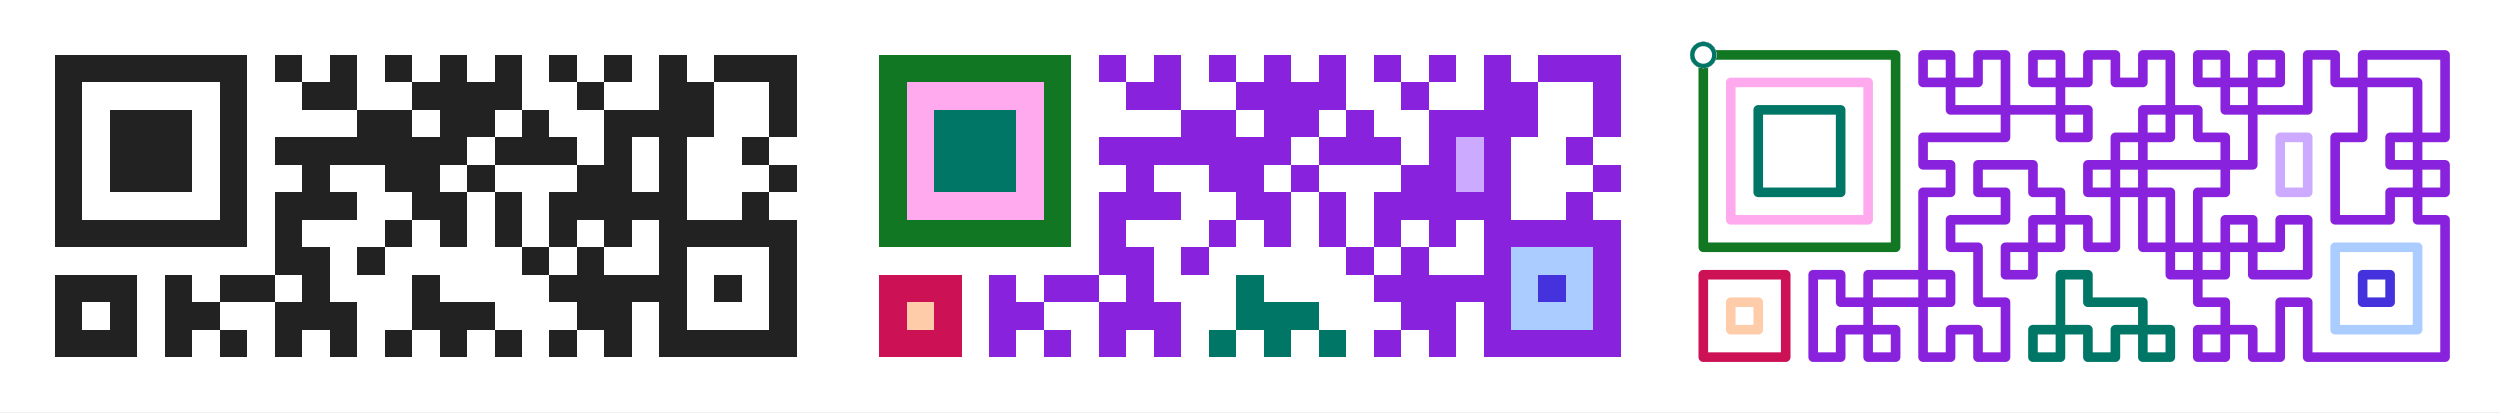
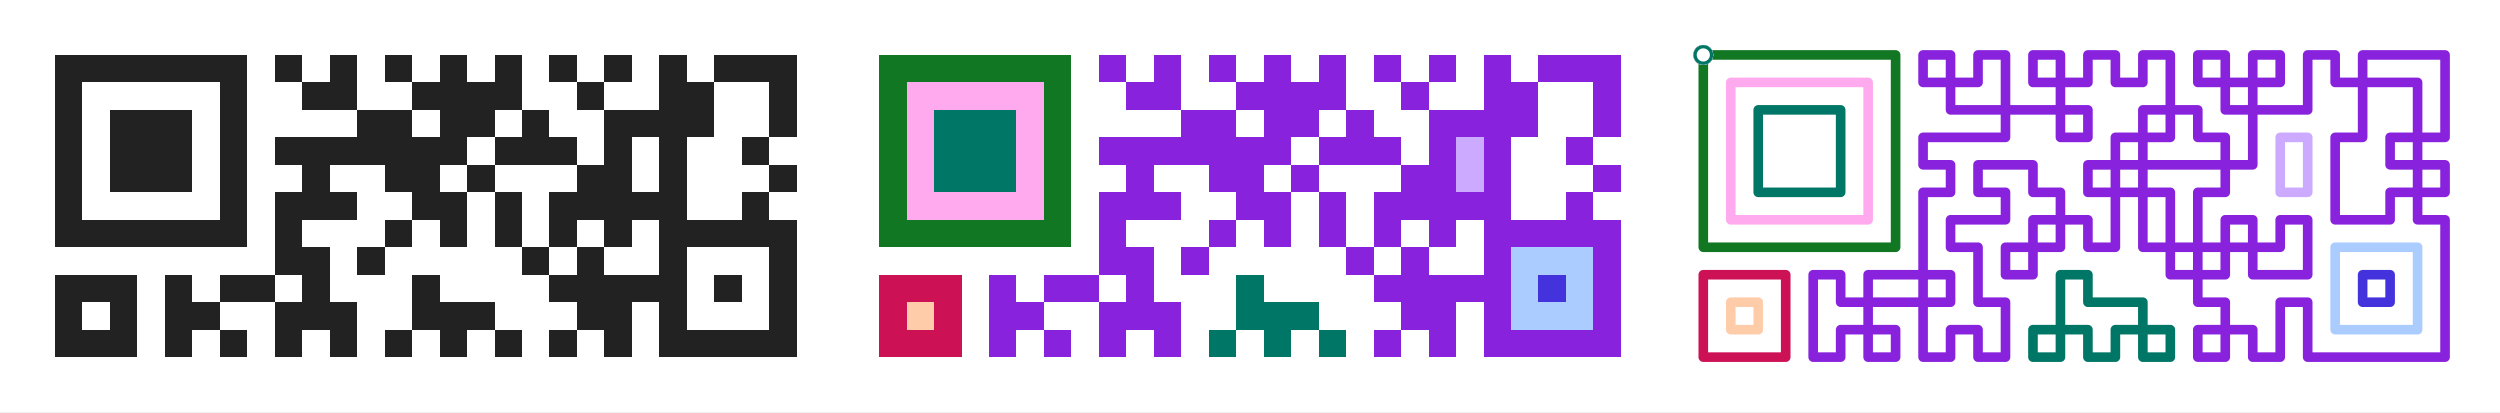
<svg xmlns="http://www.w3.org/2000/svg" viewBox="0 0 91 15" fill="#222" shape-rendering="crispEdges" version="1.1">
  <style>@media(prefers-reduced-motion:reduce){.dots{display:none}}</style>
  <path fill="#fff" d="M0,0V15H91V0Z" />
  <path transform="matrix(1,0,0,1,2,2)" d="m27,11h-5v-2h-1v2h-1v-1h-1v1h-1v-1h1v-1h-1v-1h1v-1h1v1h2v-2h-1v1h-1v-1h-1v1h-1v1h-1v-1h1v-2h1v-1h-3v1h1v2h-1v-2h-1v2h-1v-1h-1v1h-1v1h-1v-1h1v-1h1v-1h-1v-1h-2v1h1v1h-2v1h1v2h1v2h-1v-1h-1v1h-1v-2h1v-1h-1v1h-2v1h1v1h-1v-1h-1v1h-1v-3h1v1h1v-1h2v-3h1v-1h-1v-1h3v-1h-2v-1h-1v-1h1v1h1v-1h1v2h2v1h1v-1h-1v-1h-1v-1h1v1h1v-1h1v1h1v-1h1v2h-1v1h-1v1h-1v1h1v-1h1v-1h1v-1h1v1h1v1h1v-2h-1v-1h-1v-1h1v1h1v-1h1v1h-1v1h2v-2h1v1h1v2h-1v3h2v-1h1v-1h-1v-1h1v-2h-2v-1h3v3h-1v1h1v1h-1v1h1zm-10,0h-1v-1h-1v1h-1v-1h-1v1h-1v-1h1v-2h1v1h2v1h1zm-14,0h-3v-3h3zm23-1v-3h-3v3zm-24,0v-1h-1v1zm23-1h-1v-1h1zm-18-2h-7v-7h7zm-1-1v-5h-5v5zm16-1v-2h-1v2zm-17,0h-3v-3h3z" />
  <g transform="matrix(1,0,0,1,32,2)">
    <path fill="#82d" d="m27,11h-5v-2h-1v2h-1v-1h-1v1h-1v-1h1v-1h-1v-1h1v-1h1v1h2v-2h-1v1h-1v-1h-1v1h-1v1h-1v-1h1v-2h1v-1h-3v1h1v2h-1v-2h-1v2h-1v-1h-1v1h-1v1h-1v-1h1v-1h1v-1h-1v-1h-2v1h1v1h-2v1h1v2h1v2h-1v-1h-1v1h-1v-2h1v-1h-1v1h-2v1h1v1h-1v-1h-1v1h-1v-3h1v1h1v-1h2v-3h1v-1h-1v-1h3v-1h-2v-1h-1v-1h1v1h1v-1h1v2h2v1h1v-1h-1v-1h-1v-1h1v1h1v-1h1v1h1v-1h1v2h-1v1h-1v1h-1v1h1v-1h1v-1h1v-1h1v1h1v1h1v-2h-1v-1h-1v-1h1v1h1v-1h1v1h-1v1h2v-2h1v1h1v2h-1v3h2v-1h1v-1h-1v-1h1v-2h-2v-1h3v3h-1v1h1v1h-1v1h1z" />
    <path fill="#076" d="m17,11h-1v-1h-1v1h-1v-1h-1v1h-1v-1h1v-2h1v1h2v1h1z" />
    <path fill="#c15" d="m3,11h-3v-3h3z" />
    <path fill="#acf" d="m26,10v-3h-3v3z" />
    <path fill="#fca" d="m2,10v-1h-1v1z" />
    <path fill="#43d" d="m25,9h-1v-1h1z" />
    <path fill="#172" d="m7,7h-7v-7h7z" />
    <path fill="#fae" d="m6,6v-5h-5v5z" />
    <path fill="#caf" d="m22,5v-2h-1v2z" />
    <path fill="#076" d="m5,5h-3v-3h3z" />
  </g>
  <g transform="matrix(1,0,0,1,62,2)" fill="none" stroke-width=".35" stroke-linecap="round" stroke-linejoin="round" shape-rendering="geometricPrecision">
    <path id="contour-1" stroke="#82d" d="m27,11h-5v-2h-1v2h-1v-1h-1v1h-1v-1h1v-1h-1v-1h1v-1h1v1h2v-2h-1v1h-1v-1h-1v1h-1v1h-1v-1h1v-2h1v-1h-3v1h1v2h-1v-2h-1v2h-1v-1h-1v1h-1v1h-1v-1h1v-1h1v-1h-1v-1h-2v1h1v1h-2v1h1v2h1v2h-1v-1h-1v1h-1v-2h1v-1h-1v1h-2v1h1v1h-1v-1h-1v1h-1v-3h1v1h1v-1h2v-3h1v-1h-1v-1h3v-1h-2v-1h-1v-1h1v1h1v-1h1v2h2v1h1v-1h-1v-1h-1v-1h1v1h1v-1h1v1h1v-1h1v2h-1v1h-1v1h-1v1h1v-1h1v-1h1v-1h1v1h1v1h1v-2h-1v-1h-1v-1h1v1h1v-1h1v1h-1v1h2v-2h1v1h1v2h-1v3h2v-1h1v-1h-1v-1h1v-2h-2v-1h3v3h-1v1h1v1h-1v1h1z" />
    <path id="contour-2" stroke="#076" d="m17,11h-1v-1h-1v1h-1v-1h-1v1h-1v-1h1v-2h1v1h2v1h1z" />
    <path id="contour-3" stroke="#c15" d="m3,11h-3v-3h3z" />
    <path id="contour-4" stroke="#acf" d="m26,10v-3h-3v3z" />
    <path id="contour-5" stroke="#fca" d="m2,10v-1h-1v1z" />
    <path id="contour-6" stroke="#43d" d="m25,9h-1v-1h1z" />
    <path id="contour-7" stroke="#172" d="m7,7h-7v-7h7z" />
    <path id="contour-8" stroke="#fae" d="m6,6v-5h-5v5z" />
    <path id="contour-9" stroke="#caf" d="m22,5v-2h-1v2z" />
    <path id="contour-10" stroke="#076" d="m5,5h-3v-3h3z" />
    <g class="dots">
-       <circle r=".4" fill="#fff" stroke="#82d" stroke-width=".16">
+       <circle r=".3" fill="#fff" stroke="#82d" stroke-width=".12">
        <animateMotion dur="46400ms" calcMode="paced" repeatCount="indefinite">
          <mpath href="#contour-1" />
        </animateMotion>
      </circle>
-       <circle r=".4" fill="#fff" stroke="#076" stroke-width=".16">
+       <circle r=".3" fill="#fff" stroke="#076" stroke-width=".12">
        <animateMotion dur="4000ms" calcMode="paced" repeatCount="indefinite">
          <mpath href="#contour-2" />
        </animateMotion>
      </circle>
-       <circle r=".4" fill="#fff" stroke="#c15" stroke-width=".16">
+       <circle r=".3" fill="#fff" stroke="#c15" stroke-width=".12">
        <animateMotion dur="2400ms" calcMode="paced" repeatCount="indefinite">
          <mpath href="#contour-3" />
        </animateMotion>
      </circle>
-       <circle r=".4" fill="#222" stroke="#fff" stroke-width=".16">
+       <circle r=".3" fill="#222" stroke="#fff" stroke-width=".12">
        <animateMotion dur="2400ms" calcMode="paced" repeatCount="indefinite">
          <mpath href="#contour-4" />
        </animateMotion>
      </circle>
-       <circle r=".4" fill="#222" stroke="#fff" stroke-width=".16">
+       <circle r=".3" fill="#222" stroke="#fff" stroke-width=".12">
        <animateMotion dur="800ms" calcMode="paced" repeatCount="indefinite">
          <mpath href="#contour-5" />
        </animateMotion>
      </circle>
-       <circle r=".4" fill="#fff" stroke="#43d" stroke-width=".16">
+       <circle r=".3" fill="#fff" stroke="#43d" stroke-width=".12">
        <animateMotion dur="800ms" calcMode="paced" repeatCount="indefinite">
          <mpath href="#contour-6" />
        </animateMotion>
      </circle>
-       <circle r=".4" fill="#fff" stroke="#172" stroke-width=".16">
+       <circle r=".3" fill="#fff" stroke="#172" stroke-width=".12">
        <animateMotion dur="5600ms" calcMode="paced" repeatCount="indefinite">
          <mpath href="#contour-7" />
        </animateMotion>
      </circle>
-       <circle r=".4" fill="#222" stroke="#fff" stroke-width=".16">
+       <circle r=".3" fill="#222" stroke="#fff" stroke-width=".12">
        <animateMotion dur="4000ms" calcMode="paced" repeatCount="indefinite">
          <mpath href="#contour-8" />
        </animateMotion>
      </circle>
-       <circle r=".4" fill="#222" stroke="#fff" stroke-width=".16">
+       <circle r=".3" fill="#222" stroke="#fff" stroke-width=".12">
        <animateMotion dur="1200ms" calcMode="paced" repeatCount="indefinite">
          <mpath href="#contour-9" />
        </animateMotion>
      </circle>
-       <circle r=".4" fill="#fff" stroke="#076" stroke-width=".16">
+       <circle r=".3" fill="#fff" stroke="#076" stroke-width=".12">
        <animateMotion dur="2400ms" calcMode="paced" repeatCount="indefinite">
          <mpath href="#contour-10" />
        </animateMotion>
      </circle>
    </g>
  </g>
</svg>
